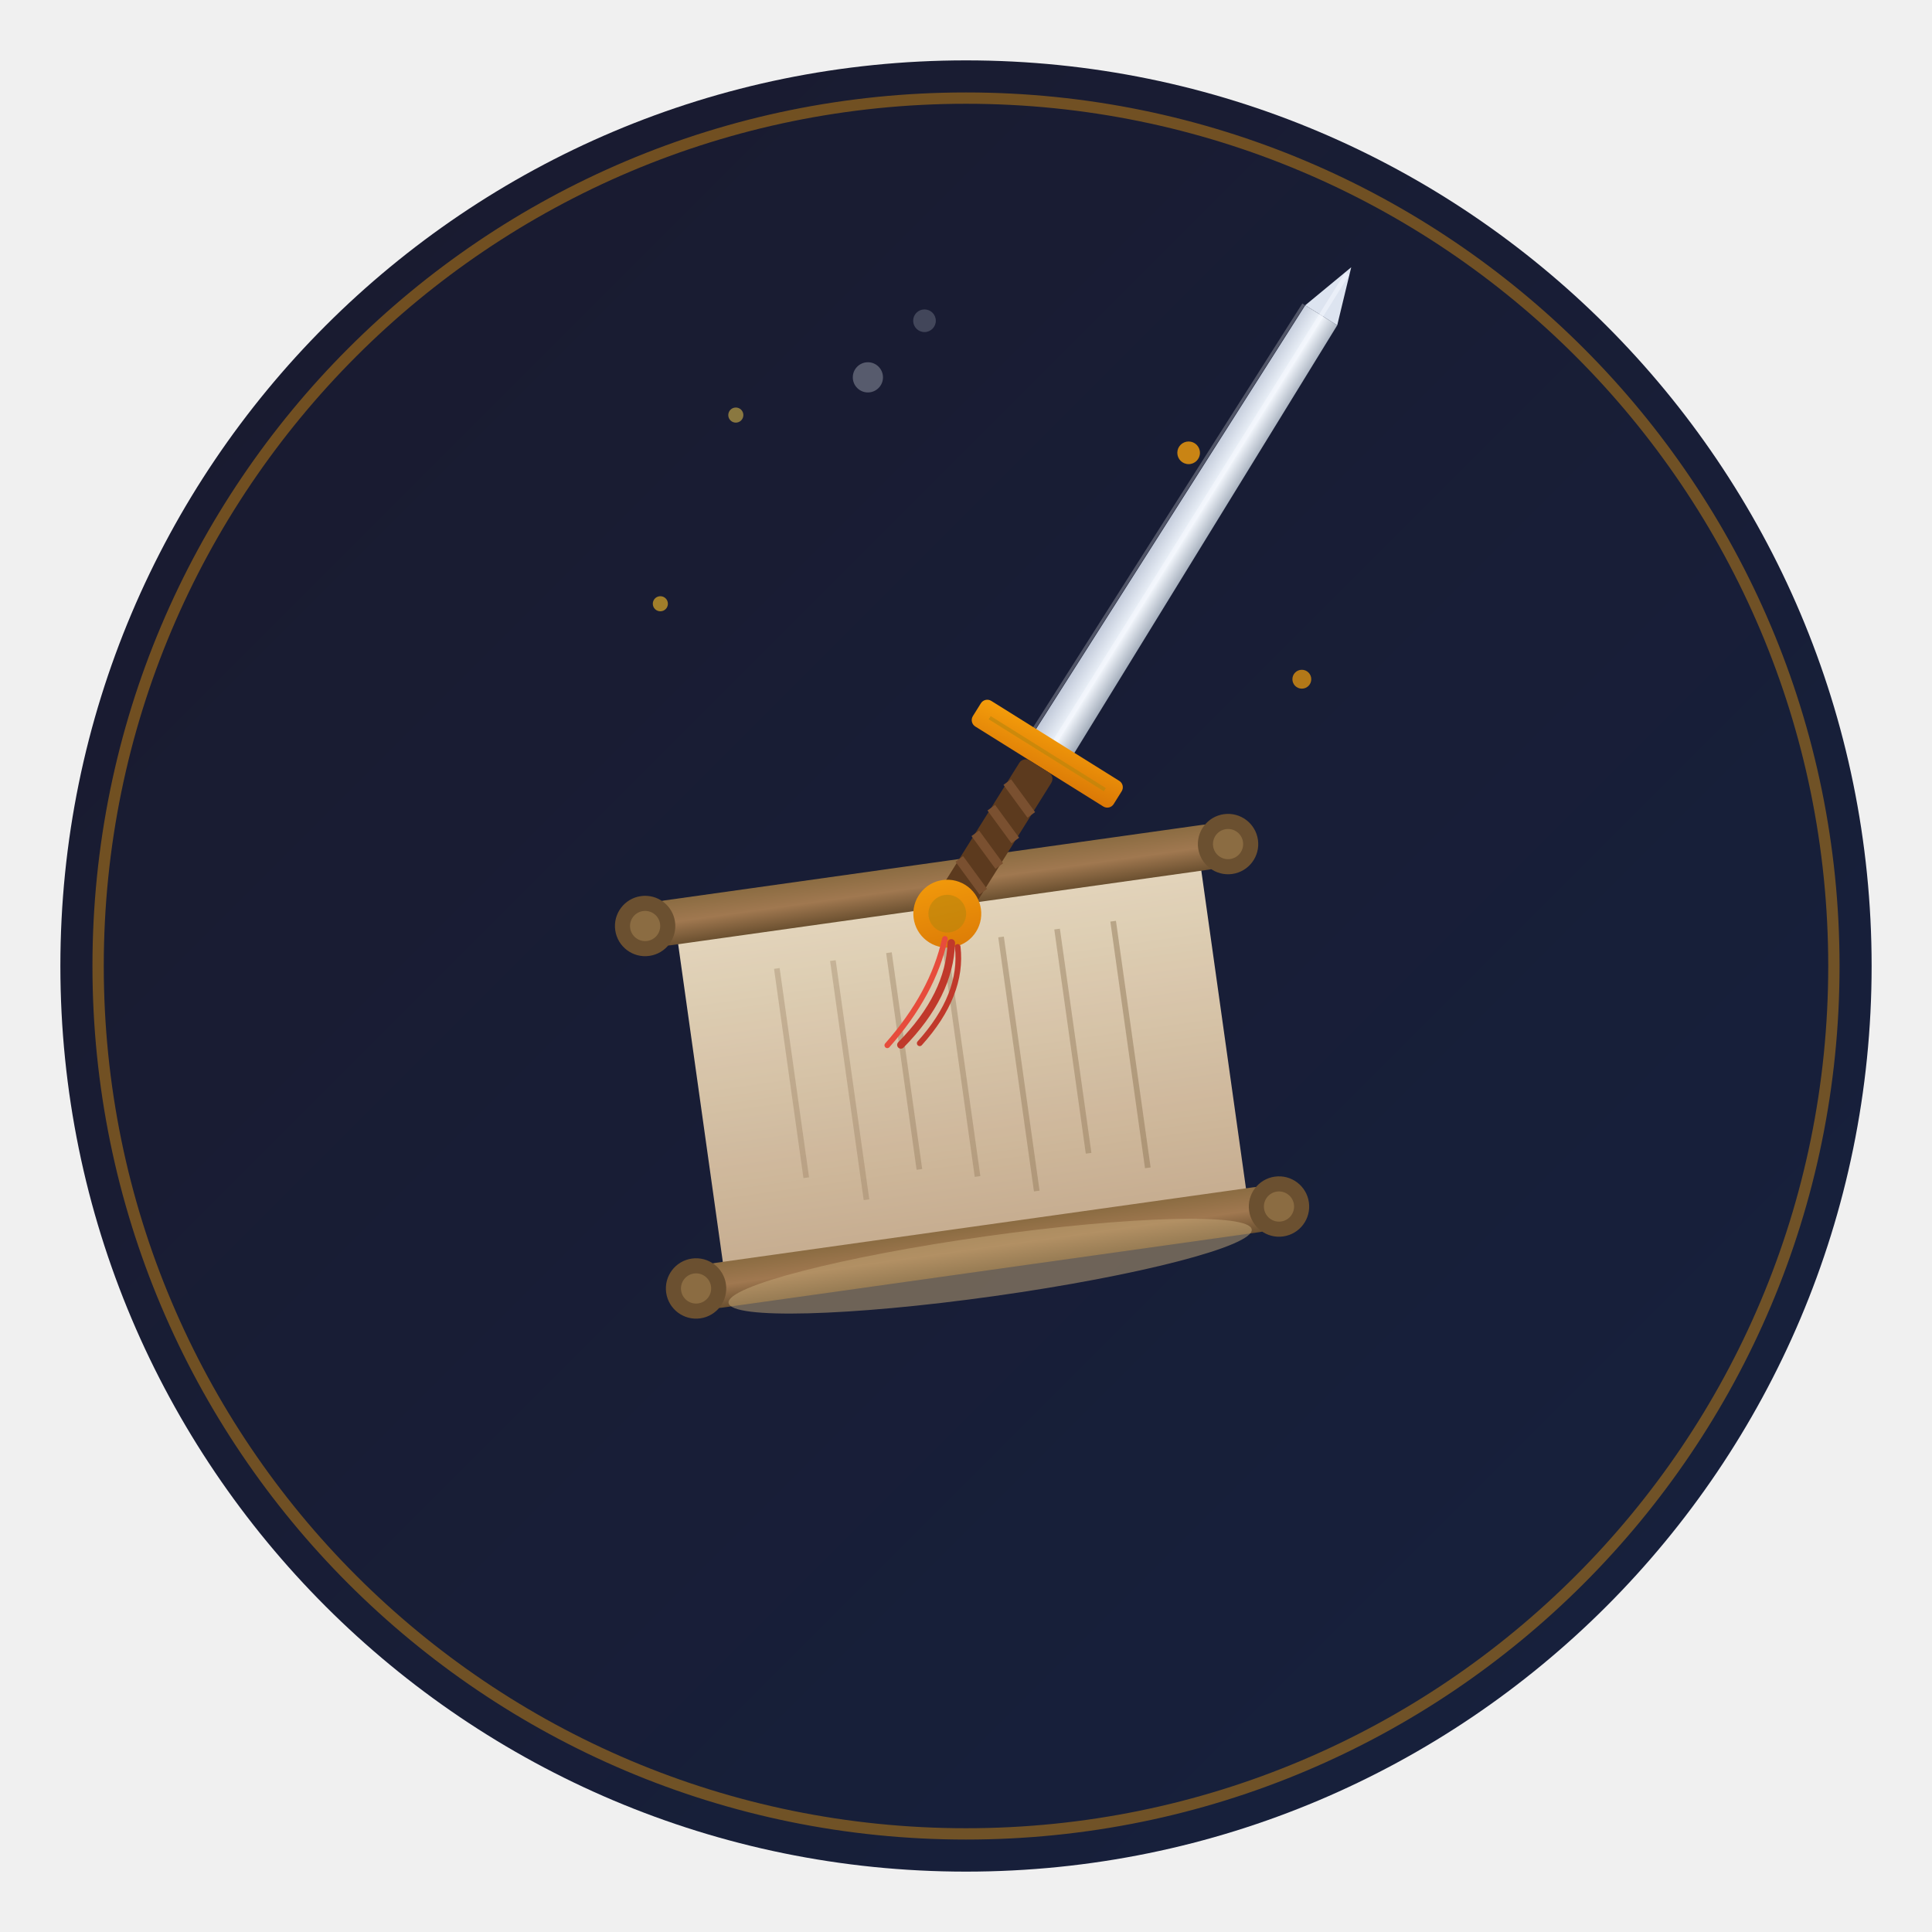
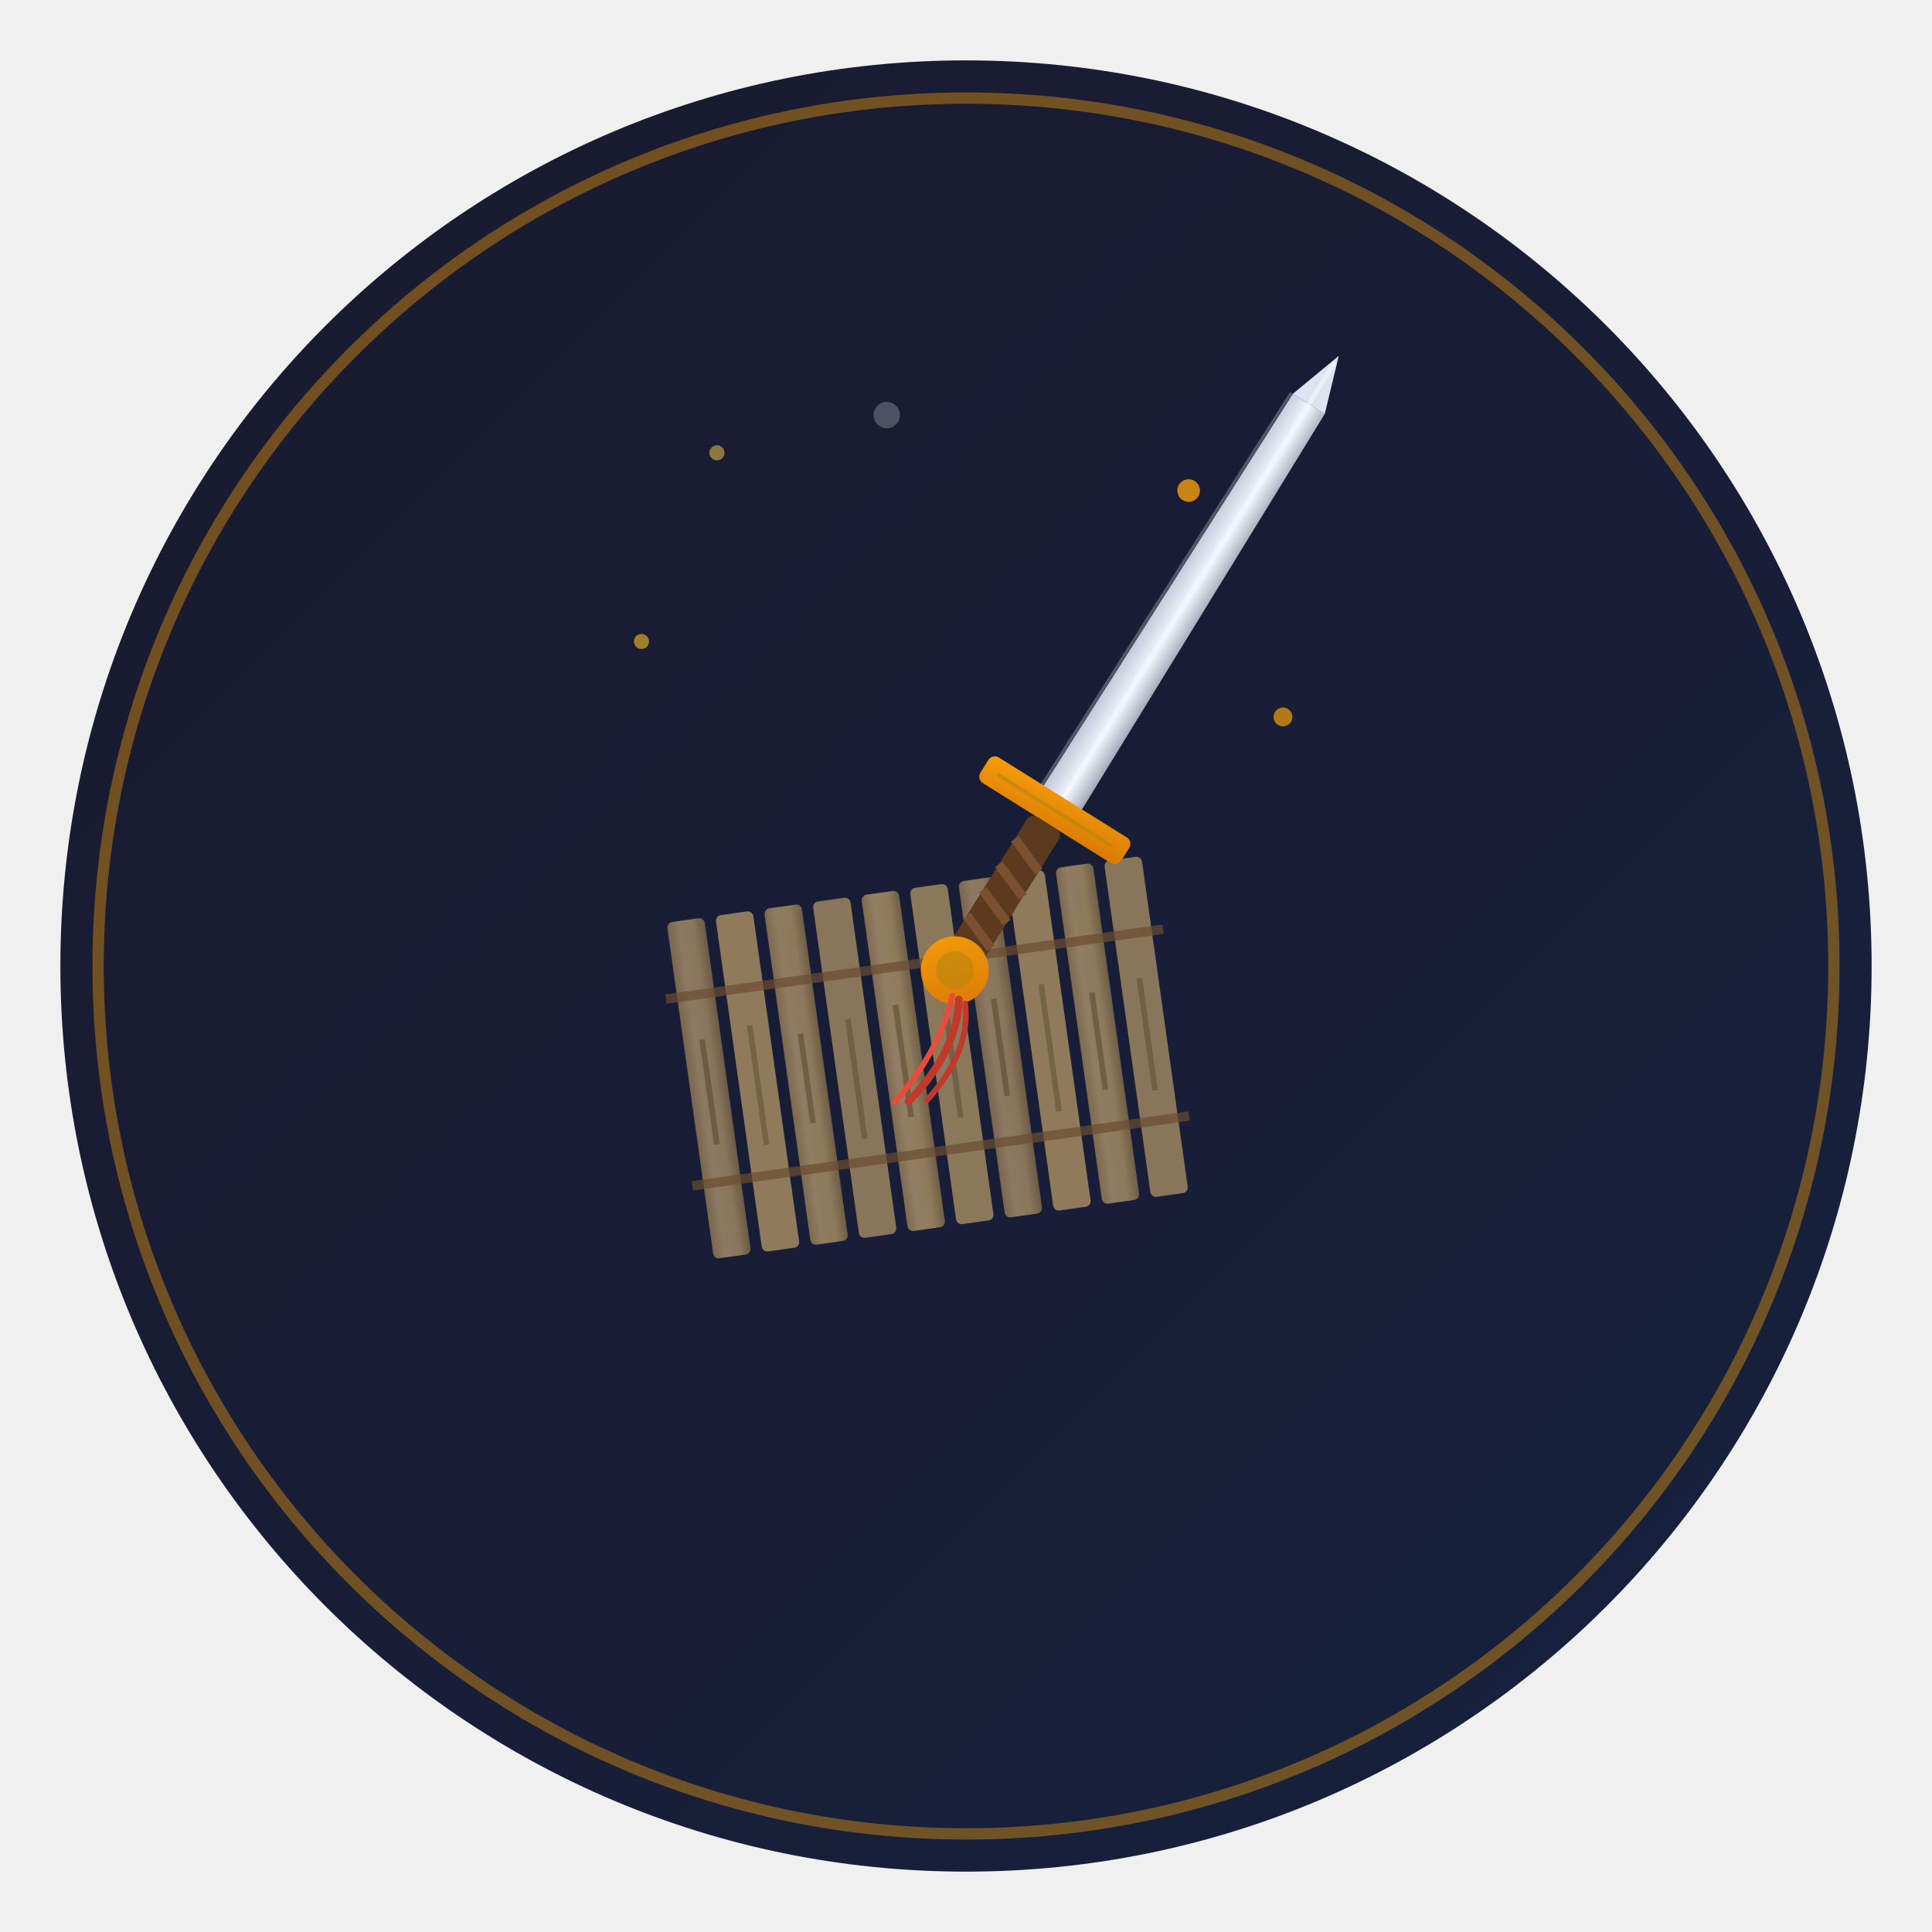
<svg xmlns="http://www.w3.org/2000/svg" viewBox="0 0 512 512">
  <defs>
    <linearGradient id="bg" x1="0%" y1="0%" x2="100%" y2="100%">
      <stop offset="0%" style="stop-color:#1a1a2e" />
      <stop offset="100%" style="stop-color:#16213e" />
    </linearGradient>
    <linearGradient id="blade" x1="0%" y1="0%" x2="100%" y2="0%">
      <stop offset="0%" style="stop-color:#c0c8d8" />
      <stop offset="45%" style="stop-color:#e8eef6" />
      <stop offset="55%" style="stop-color:#f0f4fa" />
      <stop offset="100%" style="stop-color:#a0aab8" />
    </linearGradient>
    <linearGradient id="glow" x1="0%" y1="0%" x2="100%" y2="100%">
      <stop offset="0%" style="stop-color:#f59e0b" />
      <stop offset="100%" style="stop-color:#d97706" />
    </linearGradient>
-     <linearGradient id="scroll" x1="0%" y1="0%" x2="0%" y2="100%">
-       <stop offset="0%" style="stop-color:#f5e6c8" />
-       <stop offset="100%" style="stop-color:#d4b896" />
-     </linearGradient>
-     <linearGradient id="roller" x1="0%" y1="0%" x2="0%" y2="100%">
-       <stop offset="0%" style="stop-color:#8b6c42" />
-       <stop offset="50%" style="stop-color:#a07850" />
-       <stop offset="100%" style="stop-color:#6b5030" />
+     <linearGradient id="bamboo" x1="0%" y1="0%" x2="100%" y2="0%">
+       <stop offset="0%" style="stop-color:#8b7355" />
+       <stop offset="30%" style="stop-color:#a08968" />
+       <stop offset="70%" style="stop-color:#9c8560" />
+       <stop offset="100%" style="stop-color:#7a6548" />
    </linearGradient>
  </defs>
  <circle cx="256" cy="256" r="240" fill="url(#bg)" />
  <circle cx="256" cy="256" r="230" fill="none" stroke="#f59e0b" stroke-width="3" opacity="0.4" />
-   <g transform="translate(256,290) rotate(-8)">
-     <rect x="-70" y="-55" width="140" height="95" rx="2" fill="url(#scroll)" opacity="0.92" />
-     <line x1="45" y1="-40" x2="45" y2="26" stroke="#8a7050" stroke-width="1.5" opacity="0.45" />
-     <line x1="30" y1="-40" x2="30" y2="20" stroke="#8a7050" stroke-width="1.5" opacity="0.4" />
-     <line x1="15" y1="-40" x2="15" y2="28" stroke="#8a7050" stroke-width="1.5" opacity="0.4" />
-     <line x1="0" y1="-40" x2="0" y2="22" stroke="#8a7050" stroke-width="1.5" opacity="0.35" />
-     <line x1="-15" y1="-40" x2="-15" y2="18" stroke="#8a7050" stroke-width="1.5" opacity="0.35" />
-     <line x1="-30" y1="-40" x2="-30" y2="24" stroke="#8a7050" stroke-width="1.5" opacity="0.3" />
-     <line x1="-45" y1="-40" x2="-45" y2="16" stroke="#8a7050" stroke-width="1.5" opacity="0.3" />
-     <rect x="-78" y="-62" width="156" height="12" rx="6" fill="url(#roller)" />
-     <circle cx="-78" cy="-56" r="8" fill="#6b5030" />
-     <circle cx="-78" cy="-56" r="4" fill="#8b6c42" />
-     <circle cx="78" cy="-56" r="8" fill="#6b5030" />
-     <circle cx="78" cy="-56" r="4" fill="#8b6c42" />
-     <rect x="-78" y="35" width="156" height="12" rx="6" fill="url(#roller)" />
-     <ellipse cx="0" cy="46" rx="70" ry="8" fill="#c4a878" opacity="0.5" />
-     <circle cx="-78" cy="41" r="8" fill="#6b5030" />
-     <circle cx="-78" cy="41" r="4" fill="#8b6c42" />
-     <circle cx="78" cy="41" r="8" fill="#6b5030" />
-     <circle cx="78" cy="41" r="4" fill="#8b6c42" />
+   <g transform="translate(248,285) rotate(-8)">
+     <rect x="-65" y="-50" width="10" height="90" rx="1.5" fill="url(#bamboo)" opacity="0.85" />
+     <rect x="-52" y="-50" width="10" height="90" rx="1.5" fill="#9c8560" opacity="0.9" />
+     <rect x="-39" y="-50" width="10" height="90" rx="1.5" fill="url(#bamboo)" opacity="0.88" />
+     <rect x="-26" y="-50" width="10" height="90" rx="1.5" fill="#9c8560" opacity="0.85" />
+     <rect x="-13" y="-50" width="10" height="90" rx="1.5" fill="url(#bamboo)" opacity="0.9" />
+     <rect x="0" y="-50" width="10" height="90" rx="1.5" fill="#9c8560" opacity="0.87" />
+     <rect x="13" y="-50" width="10" height="90" rx="1.5" fill="url(#bamboo)" opacity="0.85" />
+     <rect x="26" y="-50" width="10" height="90" rx="1.5" fill="#9c8560" opacity="0.9" />
+     <rect x="39" y="-50" width="10" height="90" rx="1.5" fill="url(#bamboo)" opacity="0.88" />
+     <rect x="52" y="-50" width="10" height="90" rx="1.5" fill="#9c8560" opacity="0.85" />
+     <line x1="-68" y1="-30" x2="65" y2="-30" stroke="#6b4c30" stroke-width="2.5" opacity="0.7" />
+     <line x1="-68" y1="20" x2="65" y2="20" stroke="#6b4c30" stroke-width="2.5" opacity="0.7" />
+     <line x1="-60" y1="-18" x2="-60" y2="10" stroke="#3a2a18" stroke-width="1.5" opacity="0.35" />
+     <line x1="-47" y1="-20" x2="-47" y2="12" stroke="#3a2a18" stroke-width="1.5" opacity="0.3" />
+     <line x1="-34" y1="-16" x2="-34" y2="8" stroke="#3a2a18" stroke-width="1.5" opacity="0.35" />
+     <line x1="-21" y1="-18" x2="-21" y2="14" stroke="#3a2a18" stroke-width="1.5" opacity="0.3" />
+     <line x1="-8" y1="-20" x2="-8" y2="10" stroke="#3a2a18" stroke-width="1.5" opacity="0.35" />
+     <line x1="5" y1="-16" x2="5" y2="12" stroke="#3a2a18" stroke-width="1.5" opacity="0.3" />
+     <line x1="18" y1="-18" x2="18" y2="8" stroke="#3a2a18" stroke-width="1.5" opacity="0.35" />
+     <line x1="31" y1="-20" x2="31" y2="14" stroke="#3a2a18" stroke-width="1.5" opacity="0.3" />
+     <line x1="44" y1="-16" x2="44" y2="10" stroke="#3a2a18" stroke-width="1.5" opacity="0.35" />
+     <line x1="57" y1="-18" x2="57" y2="12" stroke="#3a2a18" stroke-width="1.5" opacity="0.3" />
  </g>
-   <g transform="translate(268,215) rotate(32)">
-     <polygon points="-5,-155 5,-155 6,-20 -6,-20" fill="url(#blade)" />
-     <polygon points="-5,-155 0,-170 5,-155" fill="#dde4f0" />
-     <line x1="0" y1="-168" x2="0" y2="-20" stroke="#f8faff" stroke-width="1.2" opacity="0.5" />
-     <line x1="-5.5" y1="-155" x2="-6.5" y2="-20" stroke="white" stroke-width="0.8" opacity="0.25" />
+   <g transform="translate(270,230) rotate(32)">
+     <polygon points="-5,-145 5,-145 6,-20 -6,-20" fill="url(#blade)" />
+     <polygon points="-5,-145 0,-160 5,-145" fill="#dde4f0" />
+     <line x1="0" y1="-158" x2="0" y2="-20" stroke="#f8faff" stroke-width="1.2" opacity="0.5" />
+     <line x1="-5.5" y1="-145" x2="-6.5" y2="-20" stroke="white" stroke-width="0.8" opacity="0.25" />
    <rect x="-22" y="-22" width="44" height="8" rx="2" fill="url(#glow)" />
    <line x1="-18" y1="-18" x2="18" y2="-18" stroke="#b8860b" stroke-width="1" opacity="0.6" />
    <rect x="-5" y="-14" width="10" height="42" rx="2" fill="#5c3a1e" />
    <line x1="-5" y1="-6" x2="5" y2="-2" stroke="#7a5030" stroke-width="2.5" />
    <line x1="-5" y1="2" x2="5" y2="6" stroke="#7a5030" stroke-width="2.5" />
    <line x1="-5" y1="10" x2="5" y2="14" stroke="#7a5030" stroke-width="2.5" />
    <line x1="-5" y1="18" x2="5" y2="22" stroke="#7a5030" stroke-width="2.5" />
    <circle cx="0" cy="32" r="9" fill="url(#glow)" />
    <circle cx="0" cy="32" r="5" fill="#b8860b" opacity="0.6" />
    <path d="M5,38 Q12,50 8,68" stroke="#c0392b" stroke-width="2" fill="none" stroke-linecap="round" />
    <path d="M3,38 Q8,52 5,70" stroke="#e74c3c" stroke-width="1.5" fill="none" stroke-linecap="round" />
    <path d="M7,38 Q15,48 12,65" stroke="#c0392b" stroke-width="1.5" fill="none" stroke-linecap="round" />
  </g>
-   <circle cx="315" cy="120" r="3" fill="#f59e0b" opacity="0.8" />
-   <circle cx="175" cy="160" r="2" fill="#fbbf24" opacity="0.6" />
-   <circle cx="345" cy="180" r="2.5" fill="#f59e0b" opacity="0.7" />
-   <circle cx="195" cy="110" r="2" fill="#fcd34d" opacity="0.5" />
-   <circle cx="230" cy="100" r="4" fill="#e8eef6" opacity="0.3" />
-   <circle cx="245" cy="85" r="3" fill="#e8eef6" opacity="0.2" />
+   <circle cx="315" cy="130" r="3" fill="#f59e0b" opacity="0.8" />
+   <circle cx="170" cy="170" r="2" fill="#fbbf24" opacity="0.6" />
+   <circle cx="340" cy="190" r="2.5" fill="#f59e0b" opacity="0.7" />
+   <circle cx="190" cy="120" r="2" fill="#fcd34d" opacity="0.5" />
+   <circle cx="235" cy="110" r="3.5" fill="#e8eef6" opacity="0.25" />
</svg>
